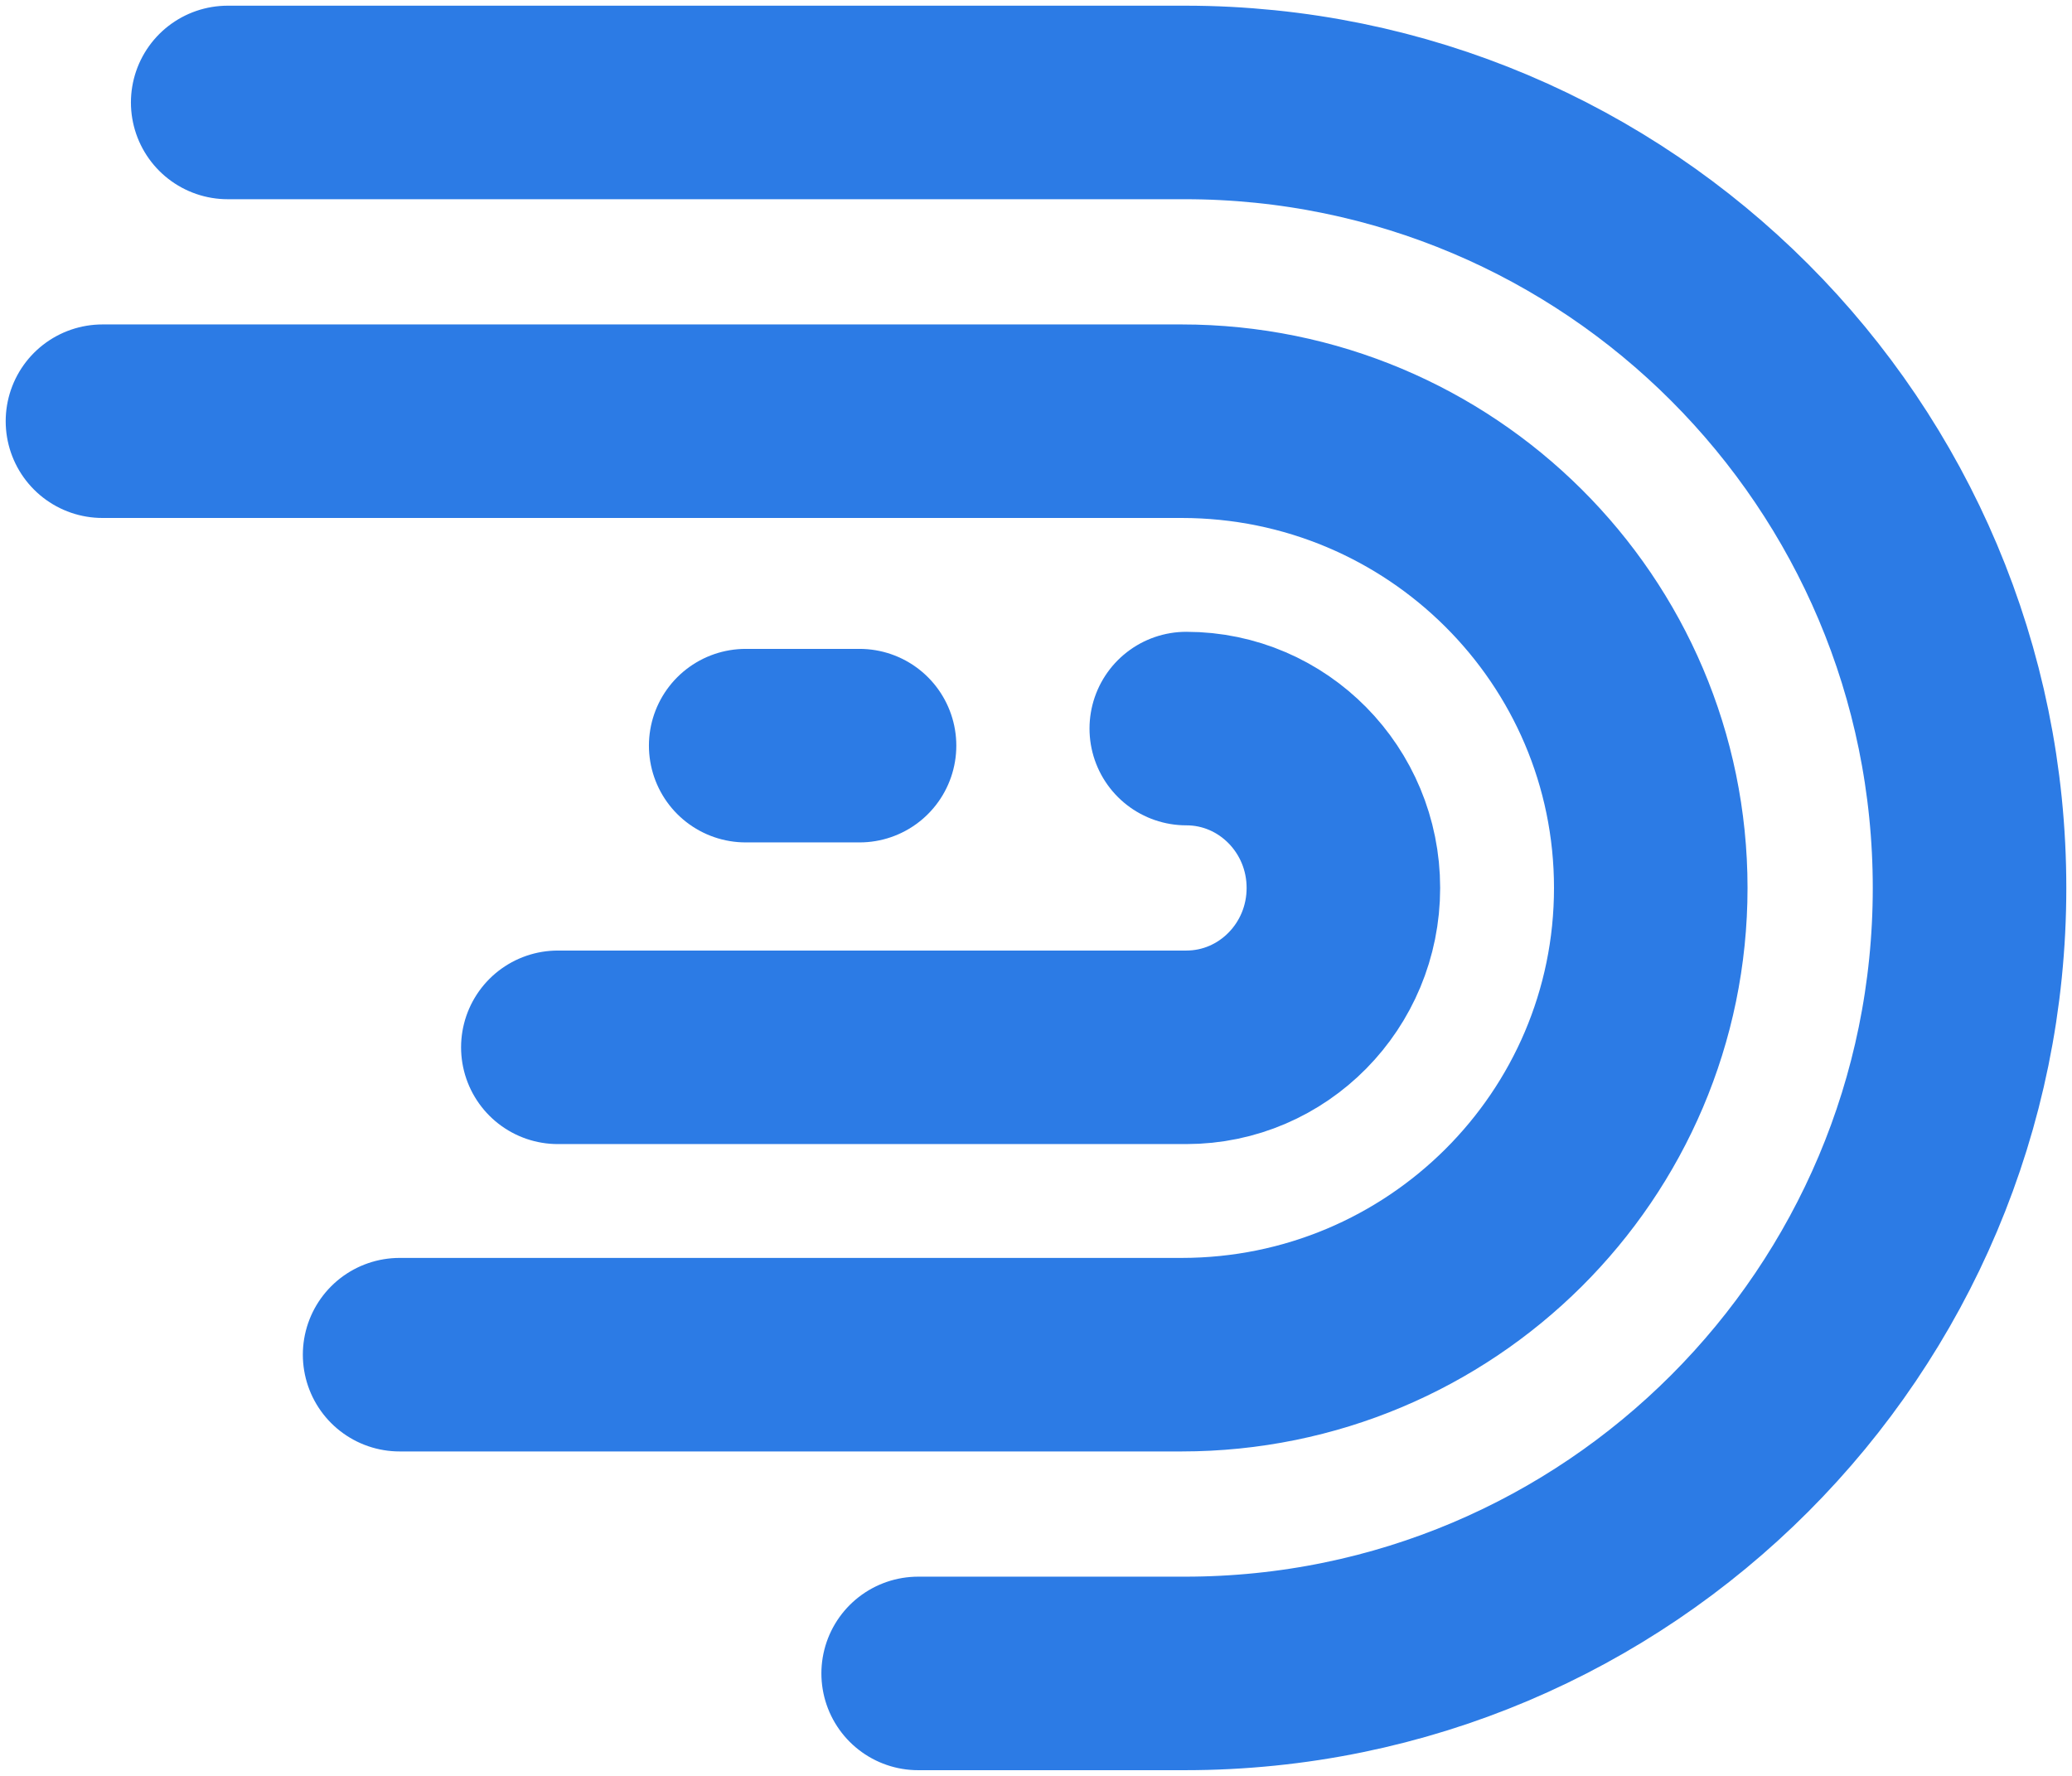
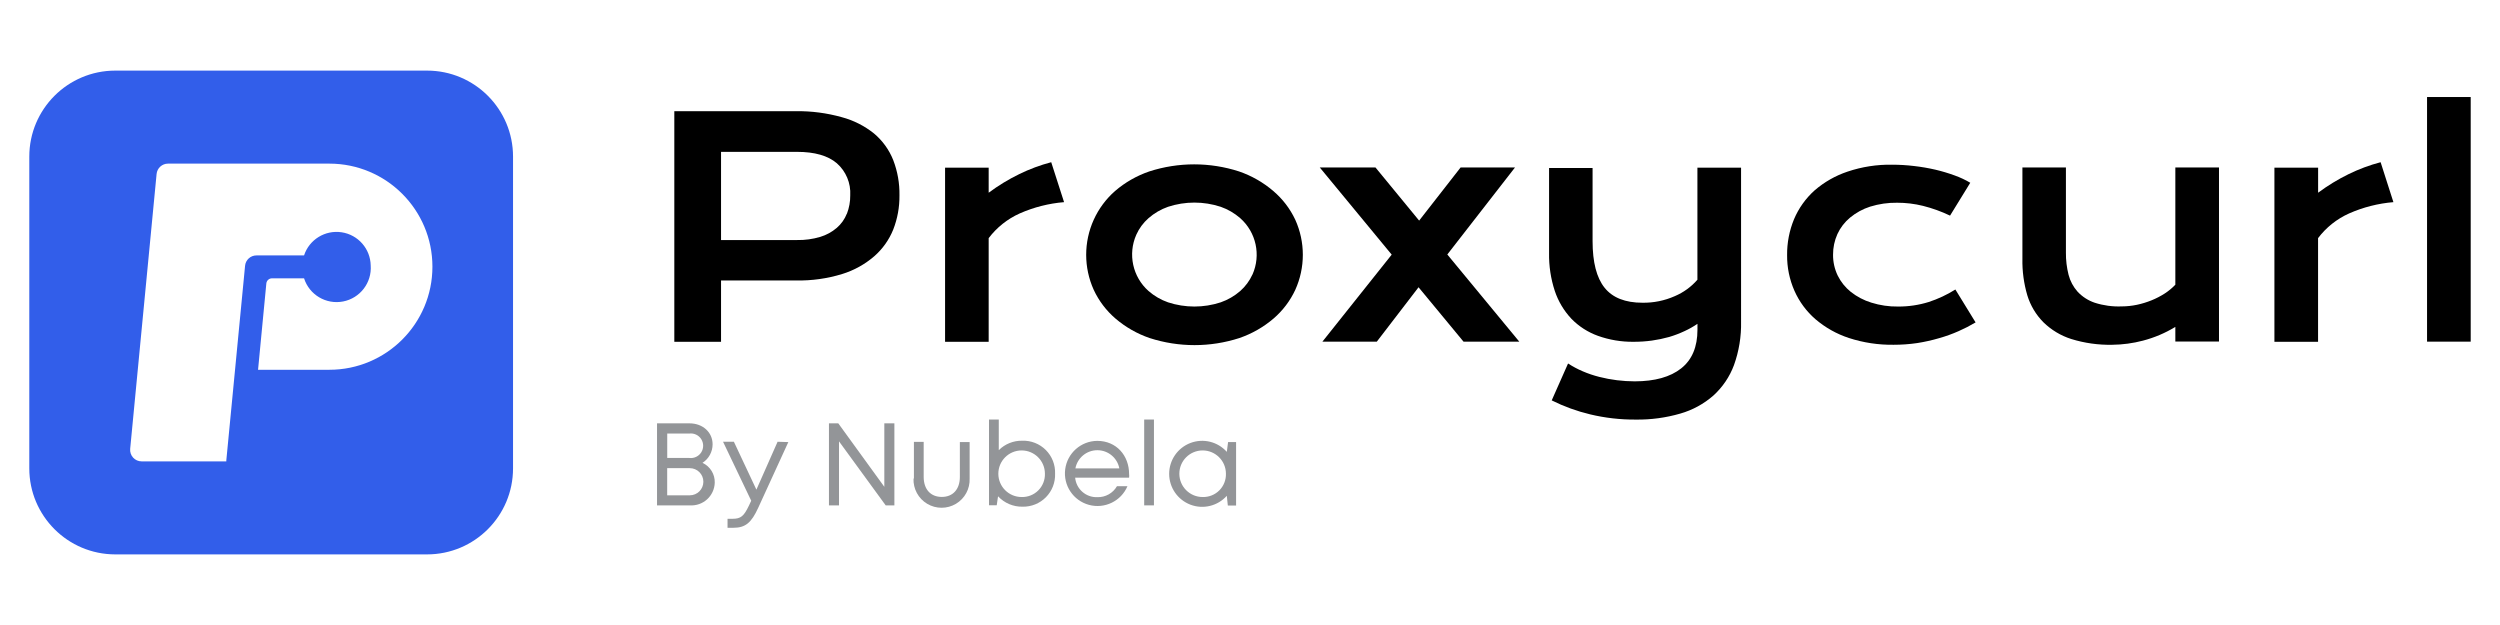
- <svg xmlns="http://www.w3.org/2000/svg" width="182" height="156" viewBox="0 0 182 156" fill="none">
-   <path d="M20 9H104.081C142.144 9 173 39.892 173 78C173 116.108 142.144 147 104.081 147H80.649" stroke="#2C7BE5" stroke-width="17" stroke-linecap="round" />
-   <path d="M35.101 119H103.788C126.549 119 145 100.644 145 78C145 55.356 126.549 37 103.788 37H9" stroke="#2C7BE5" stroke-width="17" stroke-linecap="round" />
-   <path d="M104.2 64C111.822 64 118 70.268 118 78C118 85.732 111.822 92 104.2 92H49" stroke="#2C7BE5" stroke-width="17" stroke-linecap="round" />
-   <line x1="75.5" y1="65.5" x2="65.5" y2="65.5" stroke="#2C7BE5" stroke-width="17" stroke-linecap="round" />
+ <svg xmlns="http://www.w3.org/2000/svg" id="Layer_1" data-name="Layer 1" viewBox="0 0 512 128">
+   <defs>
+     <style>.cls-1{fill:#325eea;}.cls-2{fill:#939598;}</style>
+   </defs>
+   <path class="cls-1" d="M87.46,14.46H23.61A17.62,17.62,0,0,0,6,32.08V95.92a17.62,17.62,0,0,0,17.61,17.62H87.46a17.61,17.61,0,0,0,17.61-17.62V32.08A17.61,17.61,0,0,0,87.46,14.46Zm1.1,40.16A21.11,21.11,0,0,1,67.45,75.73H52.85L54.55,58A1.17,1.17,0,0,1,55.72,57h6.55a7,7,0,0,0,13.65-2.63,7,7,0,0,0-13.65-2.06H52.52a2.34,2.34,0,0,0-2.33,2.12L46.35,94.27h0l0,.22H29a2.35,2.35,0,0,1-2.34-2.57l5.41-56.29a2.35,2.35,0,0,1,2.34-2.12H67.45A21.11,21.11,0,0,1,88.56,54.62Z" />
+   <path d="M179,27.34A17.92,17.92,0,0,0,172.4,24,33.18,33.18,0,0,0,163,22.77H138.1V70h9.57V57.44l15.37,0a30.1,30.1,0,0,0,9.43-1.32,18.27,18.27,0,0,0,6.59-3.65A14.42,14.42,0,0,0,182.94,47a18.71,18.71,0,0,0,1.27-7,19.19,19.19,0,0,0-1.28-7.22A13.72,13.72,0,0,0,179,27.34Zm-5.57,16.43a7.41,7.41,0,0,1-2.06,2.9A9.36,9.36,0,0,1,168,48.51a15.48,15.48,0,0,1-4.76.65H147.67V31.1h15.55q5.44,0,8.17,2.34A8.13,8.13,0,0,1,174.13,40,10.19,10.19,0,0,1,173.45,43.77Z" />
+   <path d="M208.74,35.66a39.34,39.34,0,0,0-6.26,3.81V34.34h-8.93V70h8.93V48.77a16.41,16.41,0,0,1,6.36-5.06,28.25,28.25,0,0,1,9.08-2.31l-2.63-8.18A35.35,35.35,0,0,0,208.74,35.66Z" />
+   <path d="M260.76,39.11a21.56,21.56,0,0,0-7-4,29.88,29.88,0,0,0-18.39,0,21.45,21.45,0,0,0-7,4A17.43,17.43,0,0,0,224,45a17.43,17.43,0,0,0,0,14.37,17.43,17.43,0,0,0,4.44,5.86,21.45,21.45,0,0,0,7,4,29.88,29.88,0,0,0,18.39,0,21.56,21.56,0,0,0,7-4,17.43,17.43,0,0,0,4.44-5.86,17.43,17.43,0,0,0,0-14.37A17.43,17.43,0,0,0,260.76,39.11ZM256.5,56.22A10.12,10.12,0,0,1,254,59.6a12.24,12.24,0,0,1-4,2.32,17.32,17.32,0,0,1-10.78,0,12.19,12.19,0,0,1-4-2.32,10,10,0,0,1-2.51-11.52,9.86,9.86,0,0,1,2.51-3.4,12.21,12.21,0,0,1,4-2.33,17.32,17.32,0,0,1,10.78,0,12.26,12.26,0,0,1,4,2.33,10,10,0,0,1,2.51,11.54Z" />
+   <polygon points="310.27 34.3 299.13 34.3 290.64 45.18 281.7 34.3 270.29 34.3 285.02 52.15 270.83 69.97 281.97 69.97 290.52 58.83 299.73 69.97 311.15 69.97 296.41 52.12 310.27 34.3" />
+   <path d="M347.63,57.29A12.7,12.7,0,0,1,343,60.65,15.76,15.76,0,0,1,336.39,62q-5.31,0-7.77-3.07t-2.46-9.53v-15h-8.91V51.85a23.56,23.56,0,0,0,1.17,7.73,15.44,15.44,0,0,0,3.4,5.7,14.34,14.34,0,0,0,5.44,3.5A21,21,0,0,0,334.55,70a27.61,27.61,0,0,0,3.76-.25,27,27,0,0,0,3.54-.74A22.41,22.41,0,0,0,345,67.81a18.38,18.38,0,0,0,2.64-1.49v1.21q0,5.28-3.34,7.92t-9.5,2.65a30.19,30.19,0,0,1-3.65-.23,28.74,28.74,0,0,1-3.61-.68,22.65,22.65,0,0,1-3.4-1.15,19.24,19.24,0,0,1-3-1.6L317.79,82a36.8,36.8,0,0,0,7.91,2.87,38.78,38.78,0,0,0,9.3,1.06,31.18,31.18,0,0,0,9.13-1.23,17.66,17.66,0,0,0,6.78-3.7,15.89,15.89,0,0,0,4.21-6.23,24.76,24.76,0,0,0,1.45-8.87V34.34h-8.94Z" />
+   <path d="M395,61.85a20.72,20.72,0,0,1-6.27.93,17.48,17.48,0,0,1-5.48-.8,12.88,12.88,0,0,1-4.2-2.2,9.87,9.87,0,0,1-2.69-3.35,9.63,9.63,0,0,1-.95-4.25,10.13,10.13,0,0,1,.89-4.24,9.57,9.57,0,0,1,2.6-3.38A12.4,12.4,0,0,1,383,42.32a17.87,17.87,0,0,1,5.53-.8,22,22,0,0,1,5.3.64,29.61,29.61,0,0,1,5.54,2l4.14-6.73a18.38,18.38,0,0,0-3.2-1.5,34.45,34.45,0,0,0-3.94-1.18A39.37,39.37,0,0,0,392,34a38,38,0,0,0-4.5-.27,27.14,27.14,0,0,0-9.13,1.42A20,20,0,0,0,371.62,39a16.58,16.58,0,0,0-4.2,5.89A18.77,18.77,0,0,0,366,52.24a17.67,17.67,0,0,0,1.5,7.31,16.6,16.6,0,0,0,4.3,5.82,20.33,20.33,0,0,0,6.85,3.85,28.29,28.29,0,0,0,9.16,1.39,33.11,33.11,0,0,0,4.84-.35,35.65,35.65,0,0,0,4.47-1,29.83,29.83,0,0,0,4-1.44,31.45,31.45,0,0,0,3.48-1.79l-4.14-6.74A24.59,24.59,0,0,1,395,61.85Z" />
+   <path d="M445.51,58.31a12.1,12.1,0,0,1-2.16,1.79,16.4,16.4,0,0,1-2.7,1.4,17.85,17.85,0,0,1-3,.92,15.33,15.33,0,0,1-3.12.33A15.9,15.9,0,0,1,429,62a8.55,8.55,0,0,1-3.5-2.25,8.31,8.31,0,0,1-1.86-3.48,17.67,17.67,0,0,1-.54-4.52V34.3h-8.91V53a24.75,24.75,0,0,0,1,7.47A13.37,13.37,0,0,0,418.49,66a14.38,14.38,0,0,0,5.71,3.43,26.5,26.5,0,0,0,8.38,1.18,25.71,25.71,0,0,0,6.31-.85,24.8,24.8,0,0,0,6.62-2.81v3h8.94V34.3h-8.94Z" />
+   <path d="M481,35.66a39.7,39.7,0,0,0-6.25,3.81V34.34H465.8V70h8.94V48.77a16.33,16.33,0,0,1,6.36-5.06,28.26,28.26,0,0,1,9.07-2.31l-2.62-8.18A35.44,35.44,0,0,0,481,35.66Z" />
+   <rect x="497.06" y="19.87" width="8.94" height="50.1" />
+   <path class="cls-2" d="M143.87,94.79a4.33,4.33,0,0,1,2.51,4.09,4.79,4.79,0,0,1-5.09,4.62h-6.73V86.7h6.64c2.75,0,4.74,1.85,4.74,4.29a4.51,4.51,0,0,1-2.07,3.8Zm-2.71-6h-4.51v5h4.52a2.52,2.52,0,1,0,0-5Zm.11,12.65a2.78,2.78,0,1,0,0-5.56h-4.63v5.56Z" />
+   <path class="cls-2" d="M161.45,90.54,155.28,104c-1.4,3.07-2.63,4.09-5.08,4.09H149v-1.84H150c1.73,0,2.34-.53,3.38-2.7l.47-1-5.77-12.08h2.22l4.61,9.81,4.34-9.81Z" />
+   <path class="cls-2" d="M183.17,86.7v16.8h-1.78l-9.56-13.11V103.5h-2.06V86.7h1.91l9.43,13v-13Z" />
+   <path class="cls-2" d="M187.17,98v-7.5h2v7.17c0,2.54,1.42,4.1,3.71,4.1s3.7-1.58,3.7-4.1V90.54h2V98a5.75,5.75,0,1,1-11.49,0Z" />
+   <path class="cls-2" d="M216.08,97a6.52,6.52,0,0,1-6.68,6.77,6.67,6.67,0,0,1-5-2.13l-.27,1.84h-1.58V85.92h2v6.27a6.63,6.63,0,0,1,4.8-1.93A6.5,6.5,0,0,1,216.08,97ZM214,97a4.77,4.77,0,1,0-4.76,4.79A4.64,4.64,0,0,0,214,97Z" />
+   <path class="cls-2" d="M231.24,97.82H220.19a4.4,4.4,0,0,0,4.56,4,4.48,4.48,0,0,0,4-2.24h2.15a6.67,6.67,0,1,1-6.19-9.29c3.93,0,6.53,3,6.53,6.82C231.28,97.32,231.26,97.57,231.24,97.82Zm-11-1.89h9a4.58,4.58,0,0,0-9,0Z" />
+   <path class="cls-2" d="M234.33,85.92h2V103.5h-2Z" />
+   <path class="cls-2" d="M253.15,90.54v13h-1.69l-.21-2a6.76,6.76,0,1,1,0-9l.26-2ZM251.07,97a4.77,4.77,0,1,0-4.76,4.79A4.64,4.64,0,0,0,251.07,97Z" />
</svg>
